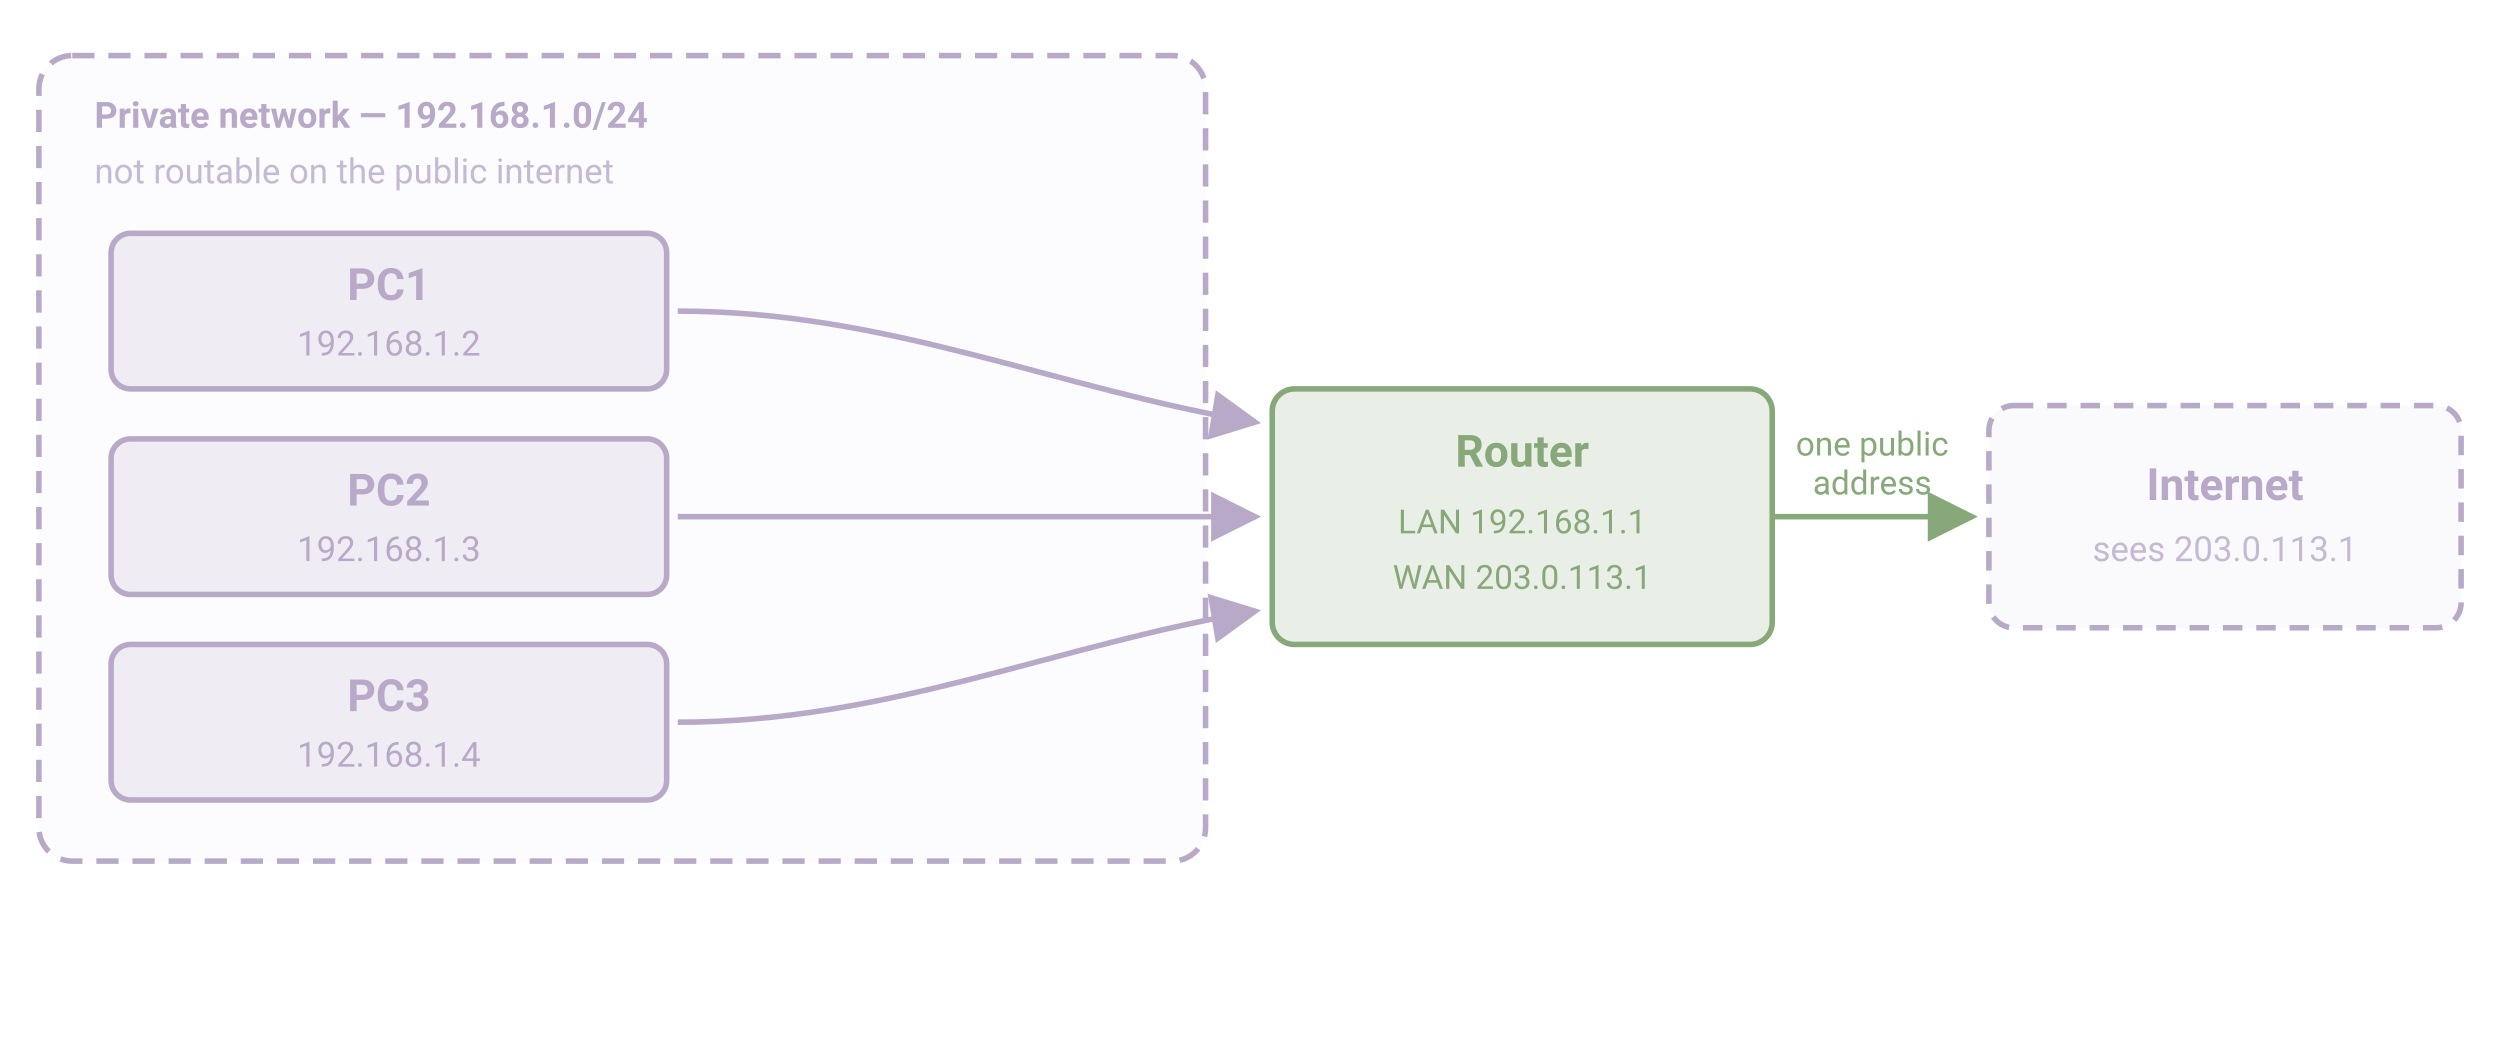
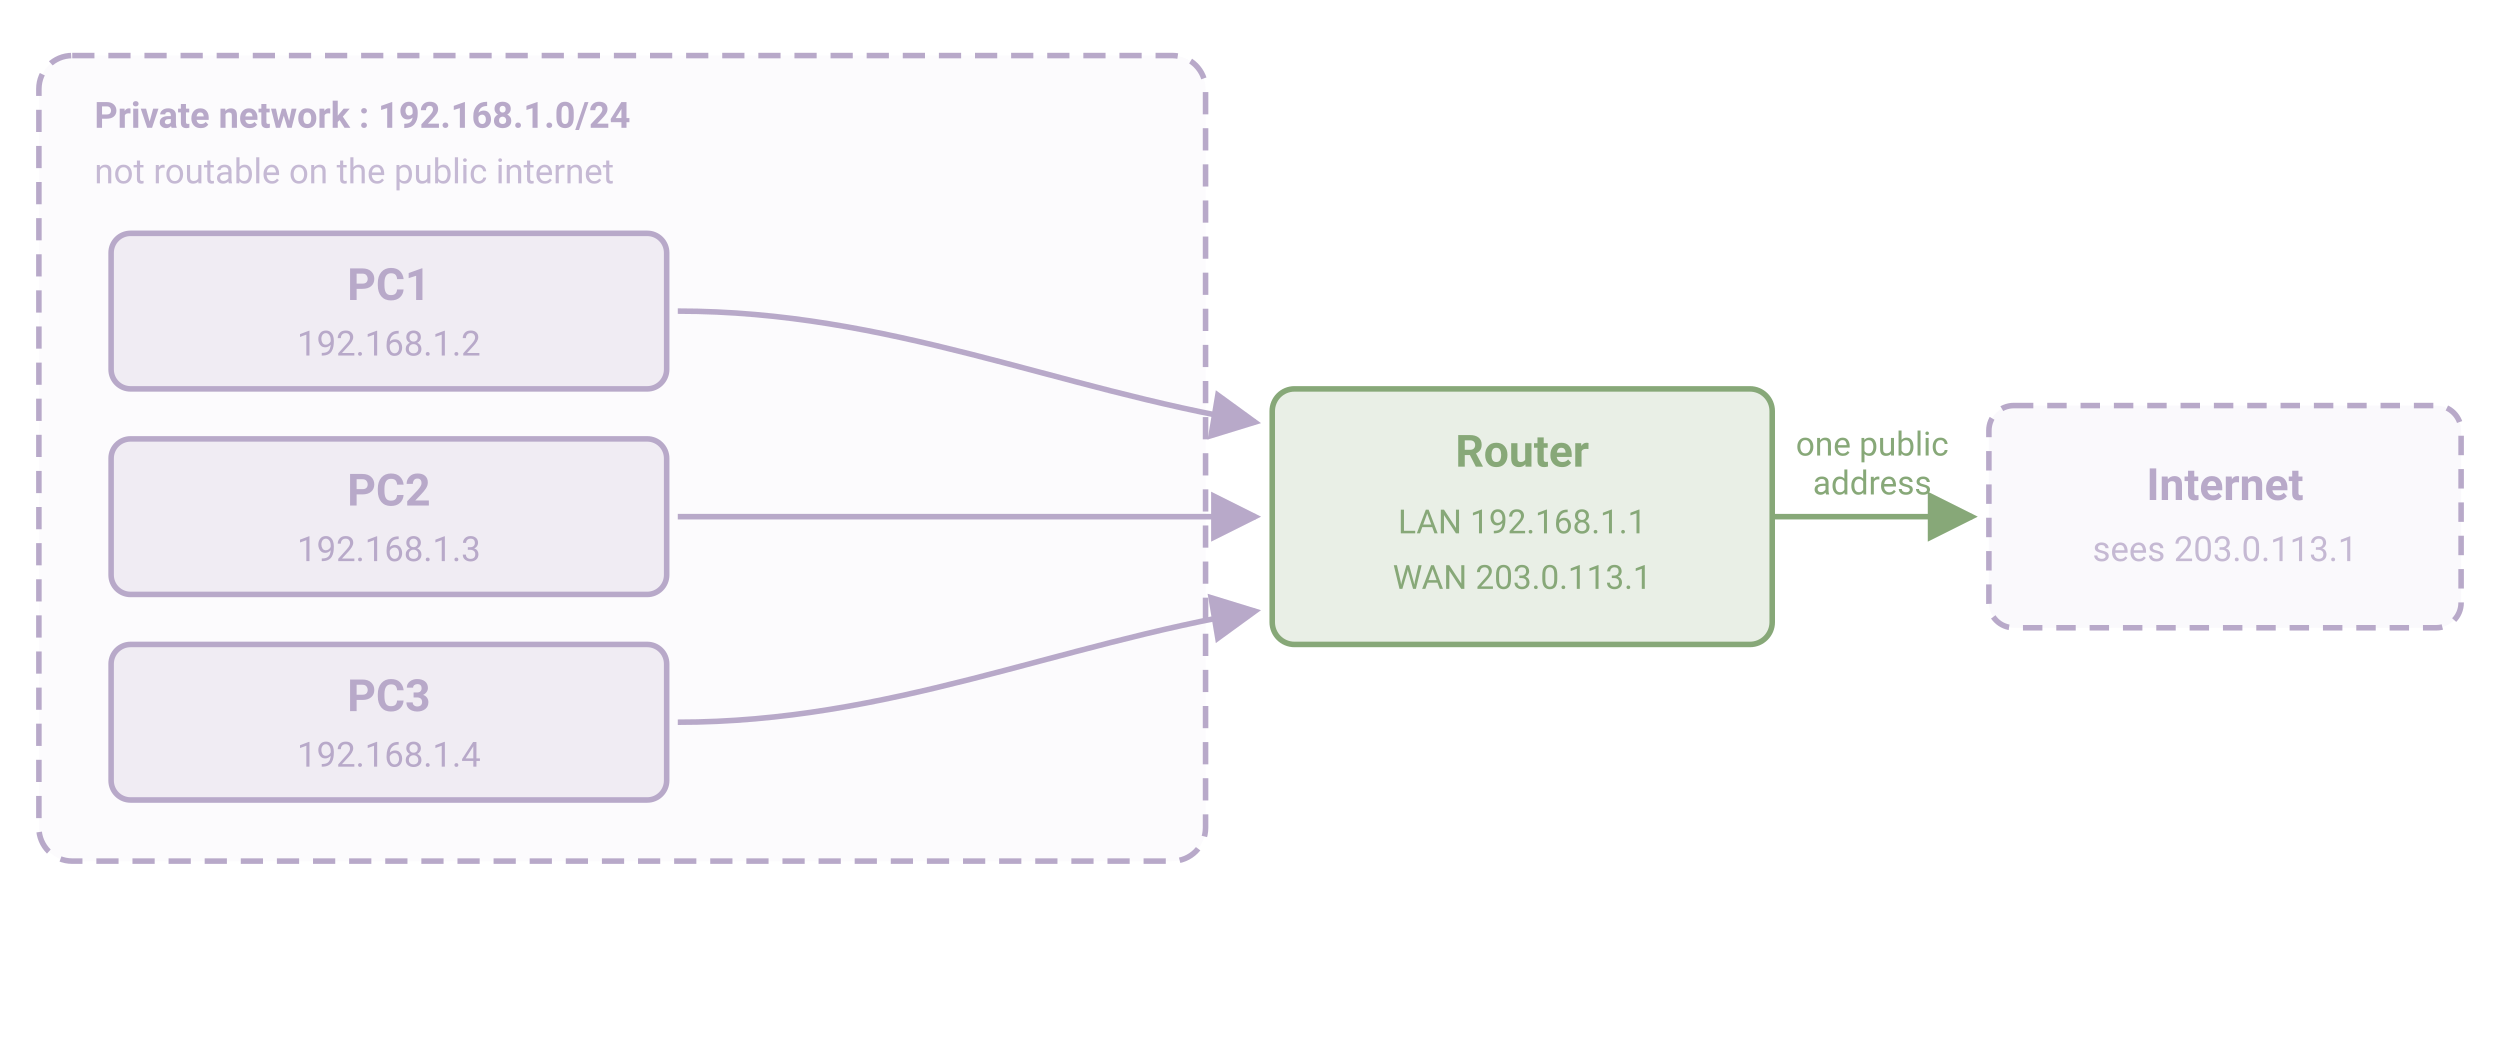
<svg xmlns="http://www.w3.org/2000/svg" width="900" height="380" viewBox="0 0 900 380" role="img" aria-labelledby="t d">
  <defs>
    <marker id="as" markerWidth="9" markerHeight="9" refX="8" refY="4.5" orient="auto">
      <path d="M0,0 L9,4.5 L0,9 Z" fill="#87A878" />
    </marker>
    <marker id="al" markerWidth="9" markerHeight="9" refX="8" refY="4.5" orient="auto">
      <path d="M0,0 L9,4.5 L0,9 Z" fill="#B8A9C9" />
    </marker>
  </defs>
  <style>
 text{font-family:'Segoe UI',system-ui,-apple-system,Roboto,Arial,sans-serif}
 .dev{fill:#87A878;fill-opacity:.18;stroke:#87A878;stroke-width:2}
 .host{fill:#B8A9C9;fill-opacity:.18;stroke:#B8A9C9;stroke-width:2}
 .dim{fill:#B8A9C9;fill-opacity:.07;stroke:#B8A9C9;stroke-width:2;stroke-dasharray:7 5}
 .ext{fill:#B8A9C9;fill-opacity:.07;stroke:#B8A9C9;stroke-width:2;stroke-dasharray:7 5}
 .chip{fill:#87A878;fill-opacity:.12;stroke:none}
 .chipl{fill:#B8A9C9;fill-opacity:.12;stroke:none}
 .nd{font-size:16px;font-weight:600;fill:#87A878}
 .nh{font-size:16px;font-weight:600;fill:#B8A9C9}
 .el{font-size:12px;fill:#87A878}
 .elh{font-size:12px;fill:#B8A9C9}
 .note{font-size:12.5px;fill:#B8A9C9}
 .nt{font-size:13px;font-weight:600;fill:#B8A9C9}
</style>
  <rect x="14" y="20" width="420" height="290" rx="12" fill="#B8A9C9" fill-opacity=".05" stroke="#B8A9C9" stroke-width="2" stroke-dasharray="8 5" />
-   <text class="nt" x="34" y="46">Private network — 192.168.1.0/24</text>
+   <text class="nt" x="34" y="46">Private network : 192.168.1.0/24</text>
  <text class="note" x="34" y="66" fill-opacity=".8">not routable on the public internet</text>
  <g>
    <rect class="host" x="40" y="84" width="200" height="56" rx="7" />
    <rect class="host" x="40" y="158" width="200" height="56" rx="7" />
    <rect class="host" x="40" y="232" width="200" height="56" rx="7" />
  </g>
  <g text-anchor="middle">
    <text class="nh" x="140" y="108" font-size="15">PC1</text>
    <text class="note" x="140" y="128">192.168.1.2</text>
    <text class="nh" x="140" y="182" font-size="15">PC2</text>
    <text class="note" x="140" y="202">192.168.1.3</text>
    <text class="nh" x="140" y="256" font-size="15">PC3</text>
    <text class="note" x="140" y="276">192.168.1.4</text>
  </g>
  <g stroke="#B8A9C9" stroke-width="2" fill="none" marker-end="url(#al)">
    <path d="M244 112 C320 112 380 140 452 152" />
    <path d="M244 186 C330 186 380 186 452 186" />
    <path d="M244 260 C320 260 380 232 452 220" />
  </g>
  <rect class="dev" x="458" y="140" width="180" height="92" rx="8" />
  <text class="nd" x="548" y="168" text-anchor="middle" font-size="16">Router</text>
  <text class="el" x="548" y="192" text-anchor="middle">LAN 192.168.1.1</text>
  <text class="el" x="548" y="212" text-anchor="middle">WAN 203.0.113.1</text>
  <line x1="638" y1="186" x2="710" y2="186" stroke="#87A878" stroke-width="2" marker-end="url(#as)" />
  <text class="el" x="674" y="164" text-anchor="middle">one public</text>
  <text class="el" x="674" y="178" text-anchor="middle">address</text>
  <rect class="ext" x="716" y="146" width="170" height="80" rx="9" />
  <text class="nh" x="801" y="180" text-anchor="middle" font-size="16">Internet</text>
  <text class="note" x="801" y="202" text-anchor="middle" fill-opacity=".8">sees 203.0.113.1</text>
</svg>
